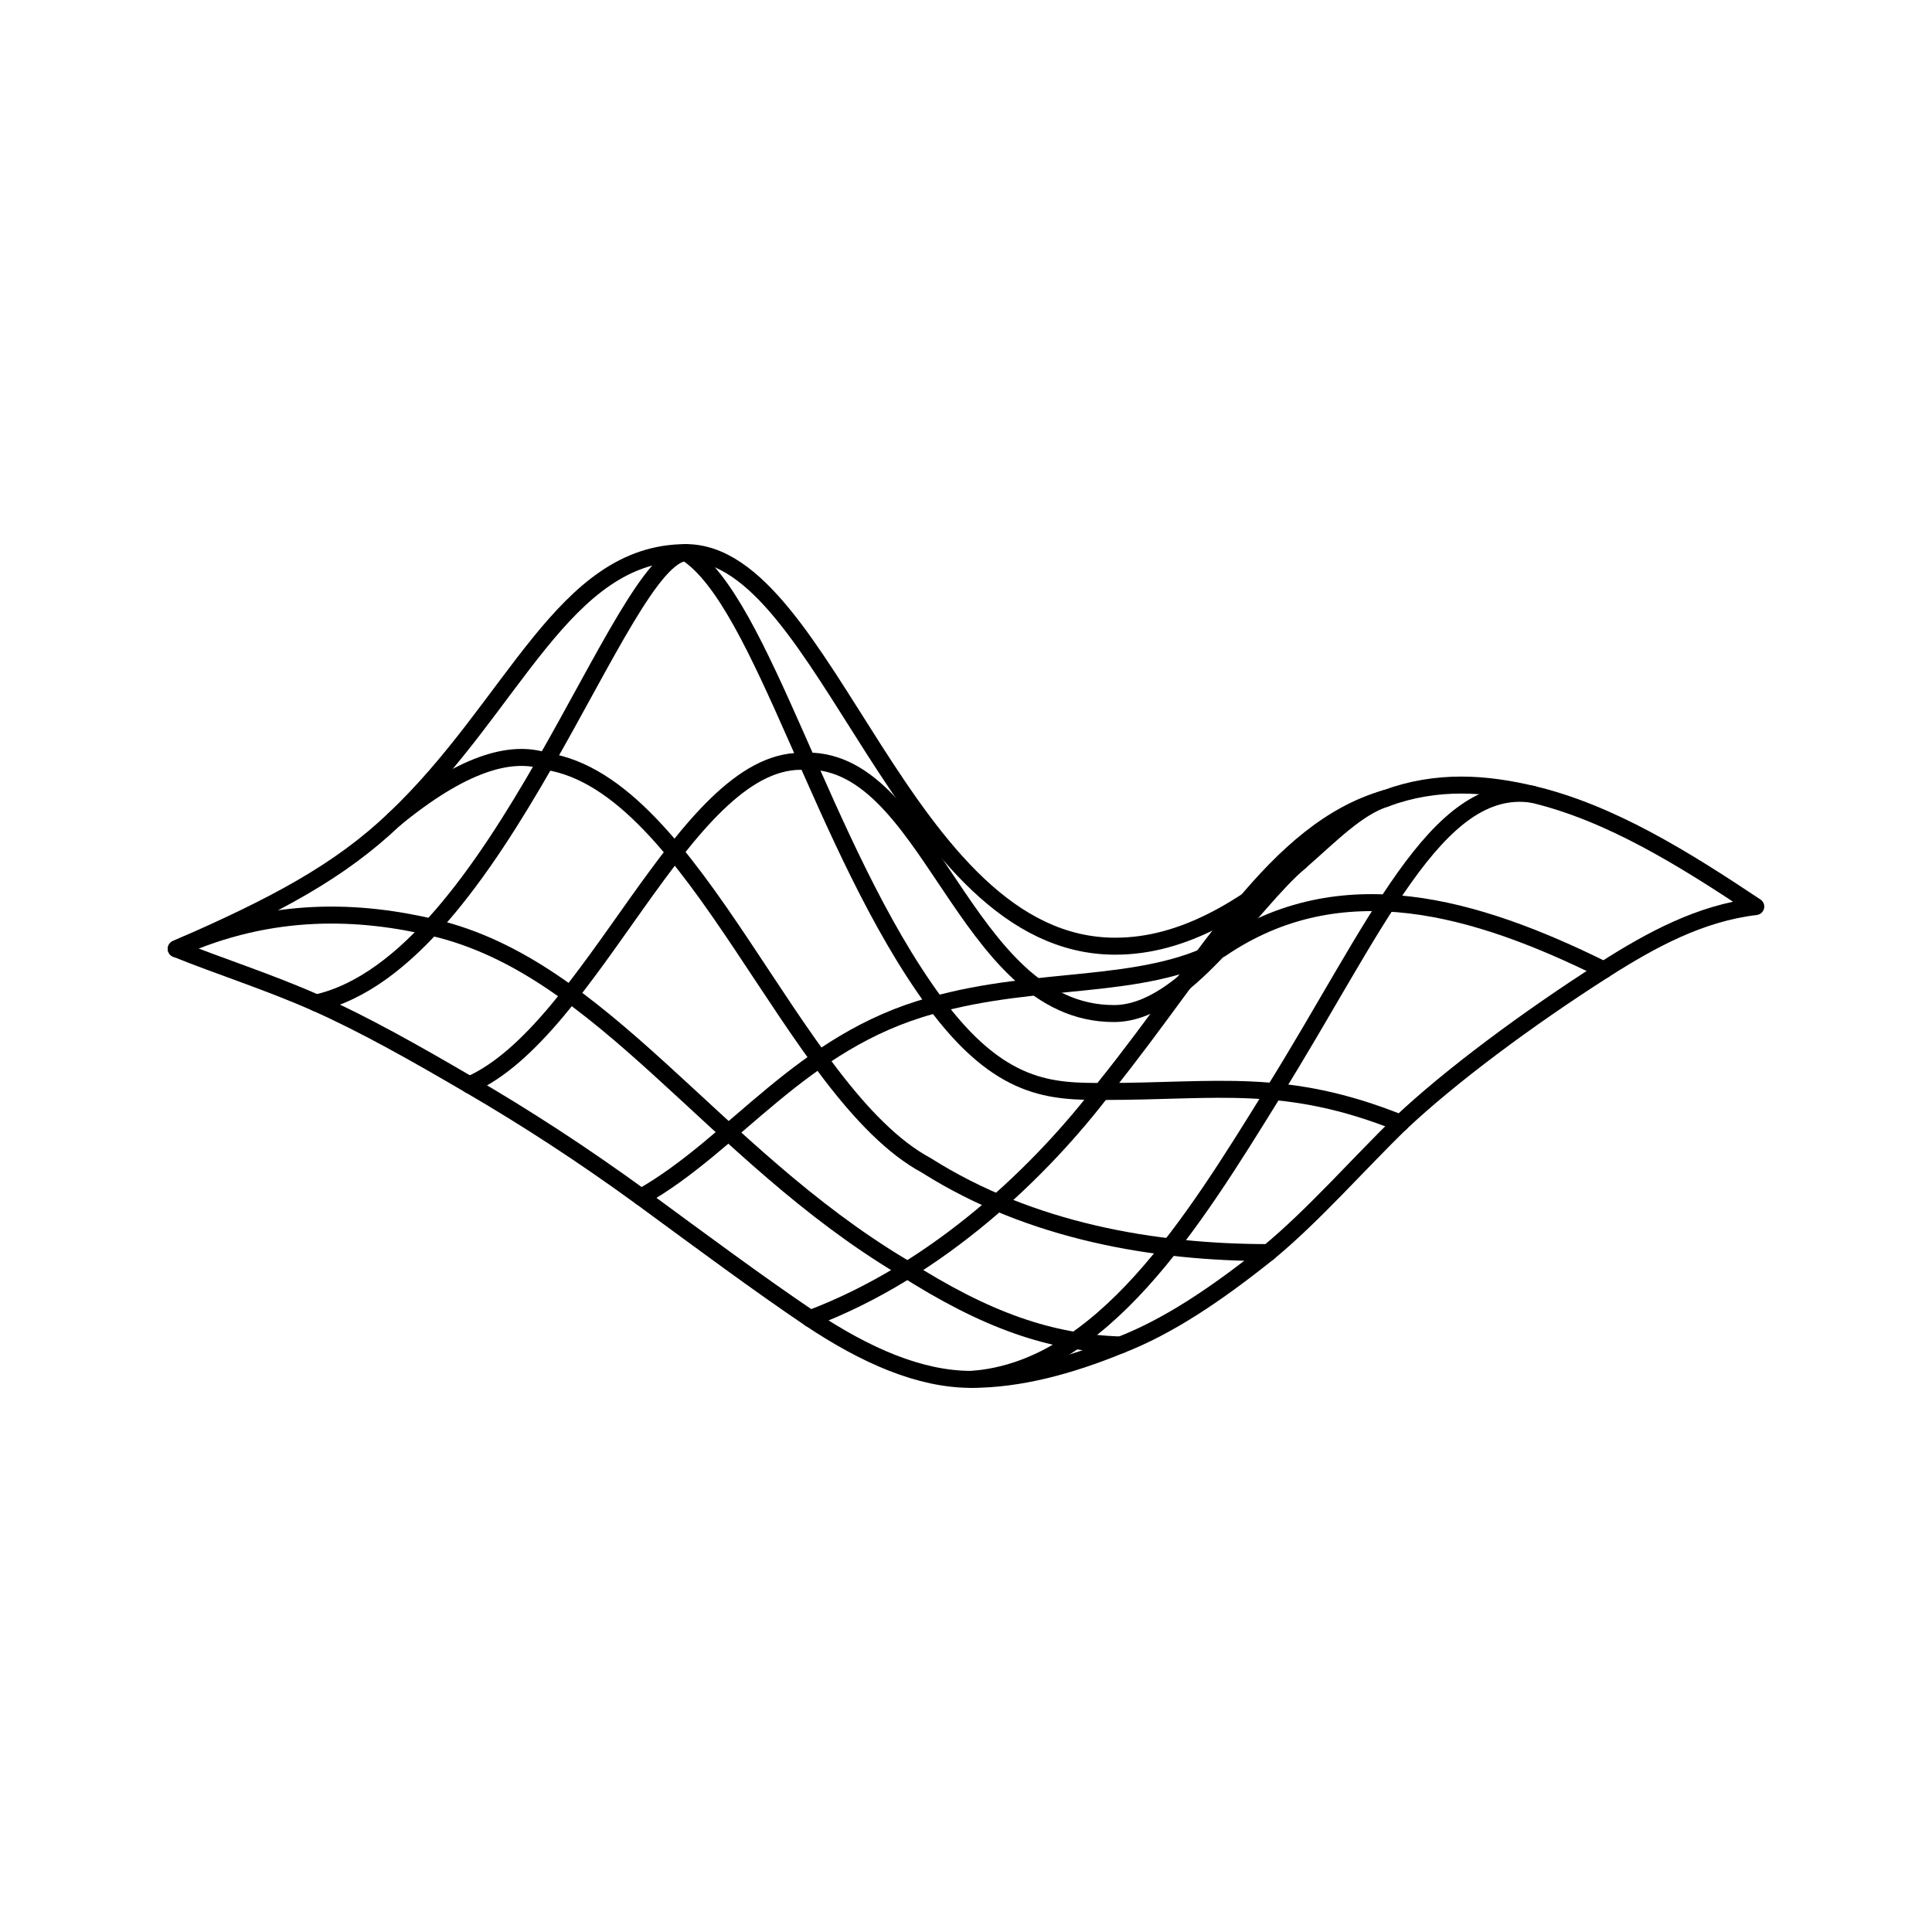
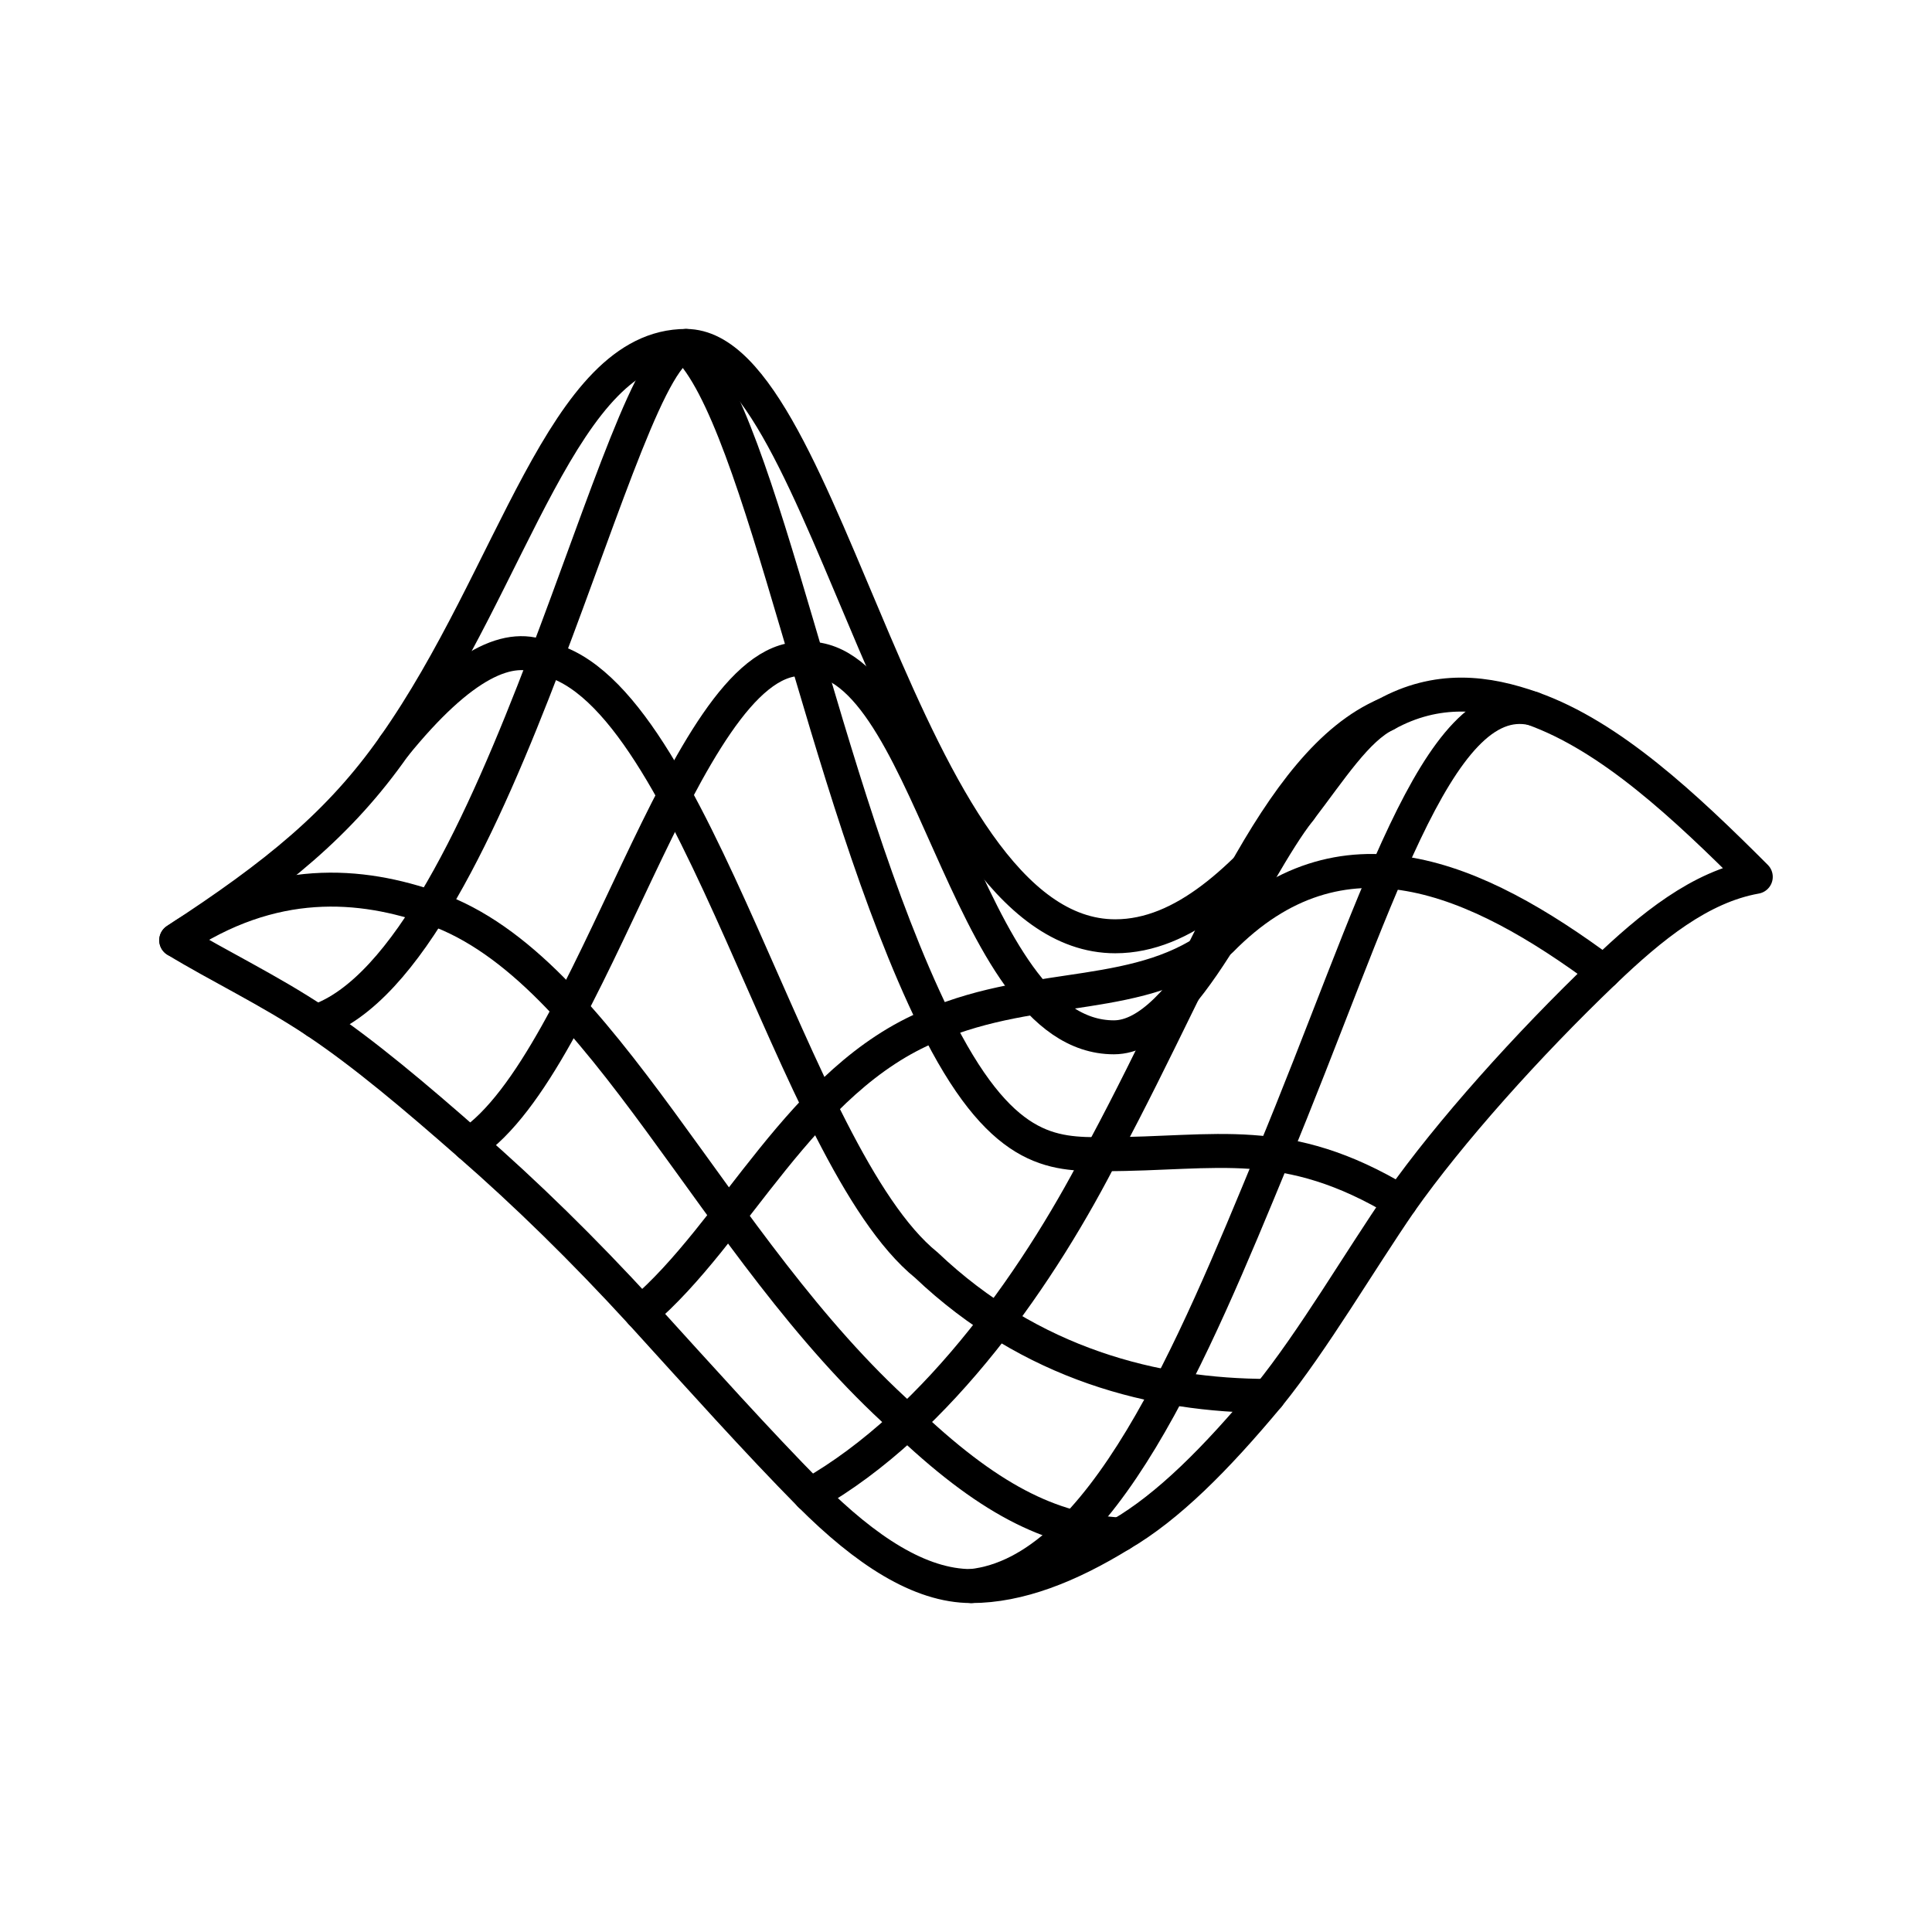
- <svg xmlns="http://www.w3.org/2000/svg" viewBox="0 0 512 512" fill="none" stroke="currentColor" stroke-width="4.5" stroke-linecap="round" stroke-linejoin="round">
-   <path d="M 46.7 251.45 C 73.3 239.9 90.1 230.8 104.45 217.15 C 136.3 187.05 149.25 146.45 181.8 146.45 C 219.25 146.45 239.2 250.75 295.55 250.75 C 313.75 250.75 329.5 240.6 344.55 228.35 C 352.6 221.35 359.6 214 367.3 211.55 C 373.95 209.1 380.6 208.05 387.25 208.05 C 393.9 208.05 400.2 209.1 406.15 210.5 C 426.8 215.4 446.4 227.65 465.3 240.25 C 450.6 242 437.65 249 425.05 257.05 C 404.75 270 384.1 285.4 371.15 297.65 C 360.3 308.15 348.05 322.15 336.15 331.95 C 322.15 343.15 309.55 351.55 296.95 356.45 C 283.3 362.05 270 365.55 257.4 365.55 C 243.75 365.55 229.4 359.25 214.7 349.45 C 200.7 340 185.65 328.8 169.9 317.25 C 154.5 306.05 139.45 296.25 124.4 287.5 C 110.05 279.1 96.4 271.4 83.8 265.8 C 71.2 260.2 57.9 256 46.7 251.45 Z" />
-   <path d="M 83.8 265.8 C 132.1 254.95 164.3 147.15 181.8 146.45 C 202.1 159.4 217.85 224.85 247.6 265.45 C 265.1 289.25 278.75 289.25 292.75 289.25 C 322.5 289.25 340.7 285.4 371.15 297.65" />
-   <path d="M 124.4 287.5 C 156.95 273.15 181.1 201.75 212.25 201.75 C 246.55 199.3 254.95 268.6 295.2 268.6 C 314.1 268.6 331.25 239.55 344.55 228.35" />
-   <path d="M 169.9 317.25 C 194.75 303.25 212.25 275.95 246.9 266.5 C 275.25 258.45 302.55 262.65 323.55 251.45 C 355.4 229.75 391.1 240.25 425.05 257.05" />
-   <path d="M 214.7 349.45 C 249 336.5 276.3 309.9 292.75 288.2 C 320.05 254.25 337.9 219.95 367.3 211.55" />
-   <path d="M 257.4 365.55 C 292.05 363.1 316.2 323.9 337.2 289.95 C 364.5 246.2 380.6 206.65 406.15 210.5" />
-   <path d="M 104.45 217.15 C 122.3 202.45 135.25 198.6 144.7 201.75 C 184.25 207.7 209.8 289.6 245.5 308.85 C 273.15 326.35 306.05 331.95 336.15 331.95" />
-   <path d="M 46.7 251.45 C 72.25 239.9 95.7 241.3 114.95 245.85 C 159.75 256.35 188.8 305.7 239.2 335.8 C 261.6 350.15 278.4 355.75 296.95 356.45" />
+ <svg xmlns="http://www.w3.org/2000/svg" viewBox="0 0 512 512" fill="none" stroke="currentColor" stroke-width="9" stroke-linecap="round" stroke-linejoin="round">
+   <path d="M 46.7 249.175 C 73.3 231.85 90.1 218.2 104.45 197.725 C 136.3 152.575 149.25 91.675 181.8 91.675 C 219.25 91.675 239.2 248.125 295.55 248.125 C 313.75 248.125 329.5 232.9 344.55 214.525 C 352.6 204.025 359.6 193 367.3 189.325 C 373.95 185.65 380.6 184.075 387.25 184.075 C 393.9 184.075 400.2 185.65 406.15 187.75 C 426.8 195.1 446.4 213.475 465.3 232.375 C 450.6 235 437.65 245.5 425.05 257.575 C 404.75 277 384.1 300.1 371.15 318.475 C 360.3 334.225 348.05 355.225 336.15 369.925 C 322.15 386.725 309.55 399.325 296.95 406.675 C 283.3 415.075 270 420.325 257.4 420.325 C 243.75 420.325 229.4 410.875 214.7 396.175 C 200.7 382 185.65 365.2 169.9 347.875 C 154.5 331.075 139.45 316.375 124.4 303.25 C 110.05 290.65 96.4 279.1 83.8 270.7 C 71.2 262.3 57.9 256 46.7 249.175 Z" />
+   <path d="M 83.8 270.7 C 132.1 254.425 164.3 92.725 181.8 91.675 C 202.1 111.1 217.85 209.275 247.6 270.175 C 265.1 305.875 278.75 305.875 292.75 305.875 C 322.5 305.875 340.7 300.1 371.15 318.475" />
+   <path d="M 124.4 303.25 C 156.95 281.725 181.1 174.625 212.25 174.625 C 246.55 170.95 254.95 274.9 295.2 274.9 C 314.1 274.9 331.25 231.325 344.55 214.525" />
+   <path d="M 169.9 347.875 C 194.75 326.875 212.25 285.925 246.9 271.75 C 275.25 259.675 302.55 265.975 323.55 249.175 C 355.4 216.625 391.1 232.375 425.05 257.575" />
+   <path d="M 214.7 396.175 C 249 376.75 276.3 336.85 292.75 304.3 C 320.05 253.375 337.9 201.925 367.3 189.325" />
+   <path d="M 257.4 420.325 C 292.05 416.65 316.2 357.85 337.2 306.925 C 364.5 241.3 380.6 181.975 406.15 187.75" />
+   <path d="M 104.45 197.725 C 122.3 175.675 135.25 169.9 144.7 174.625 C 184.25 183.55 209.8 306.4 245.5 335.275 C 273.15 361.525 306.05 369.925 336.15 369.925" />
+   <path d="M 46.7 249.175 C 72.25 231.85 95.7 233.95 114.95 240.775 C 159.75 256.525 188.8 330.55 239.2 375.7 C 261.6 397.225 278.4 405.625 296.95 406.675" />
</svg>
